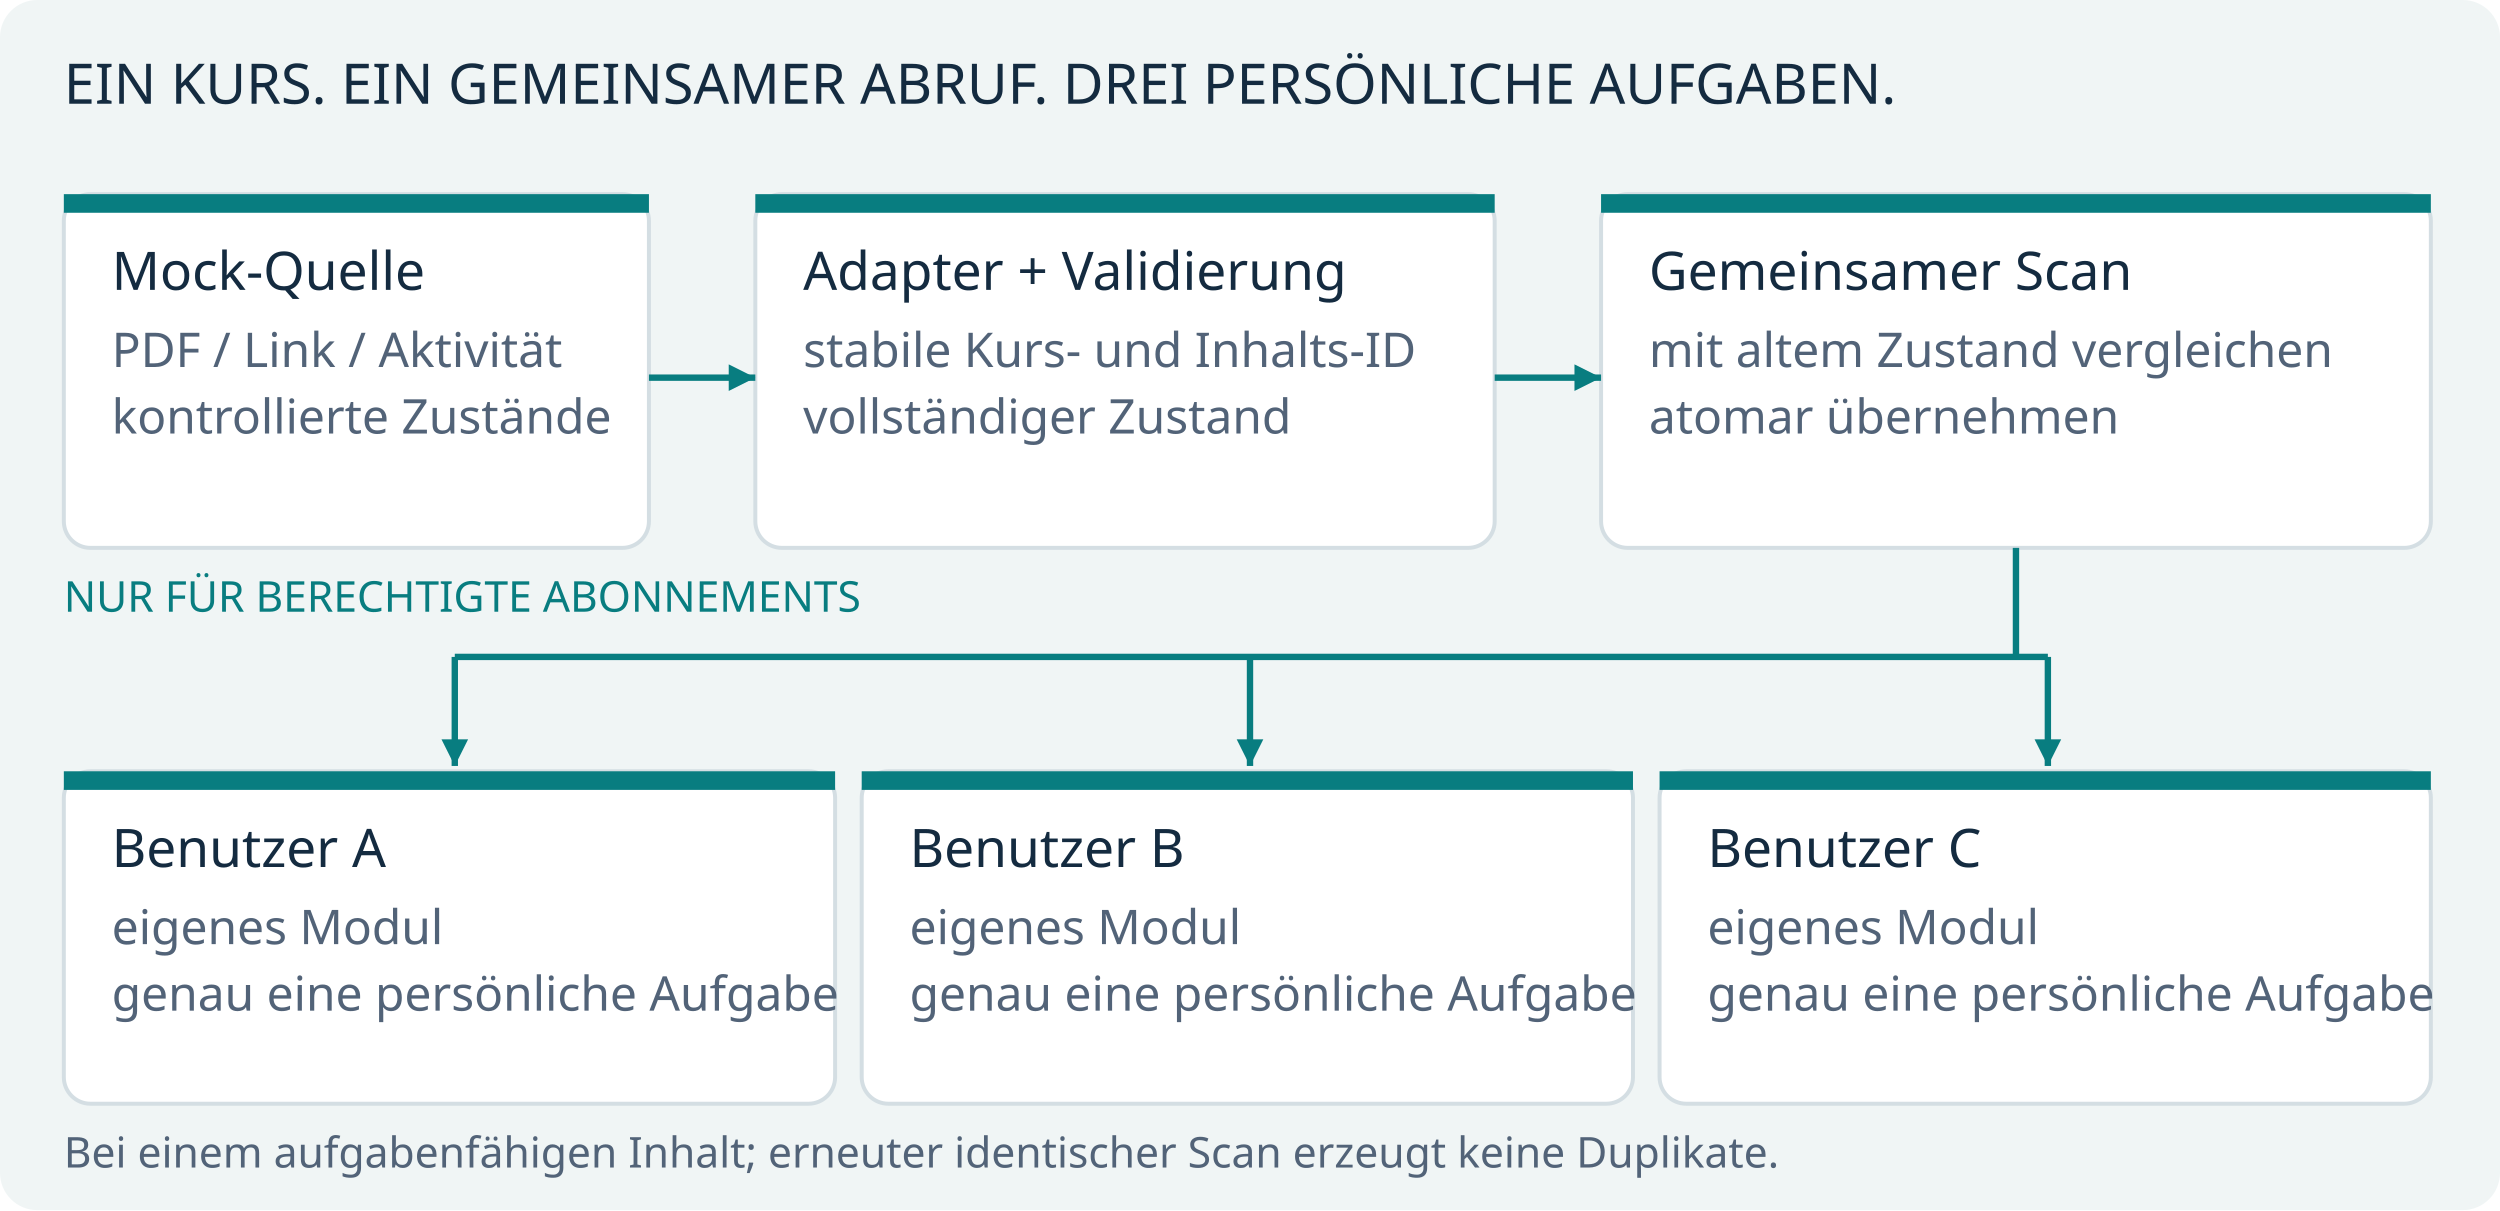
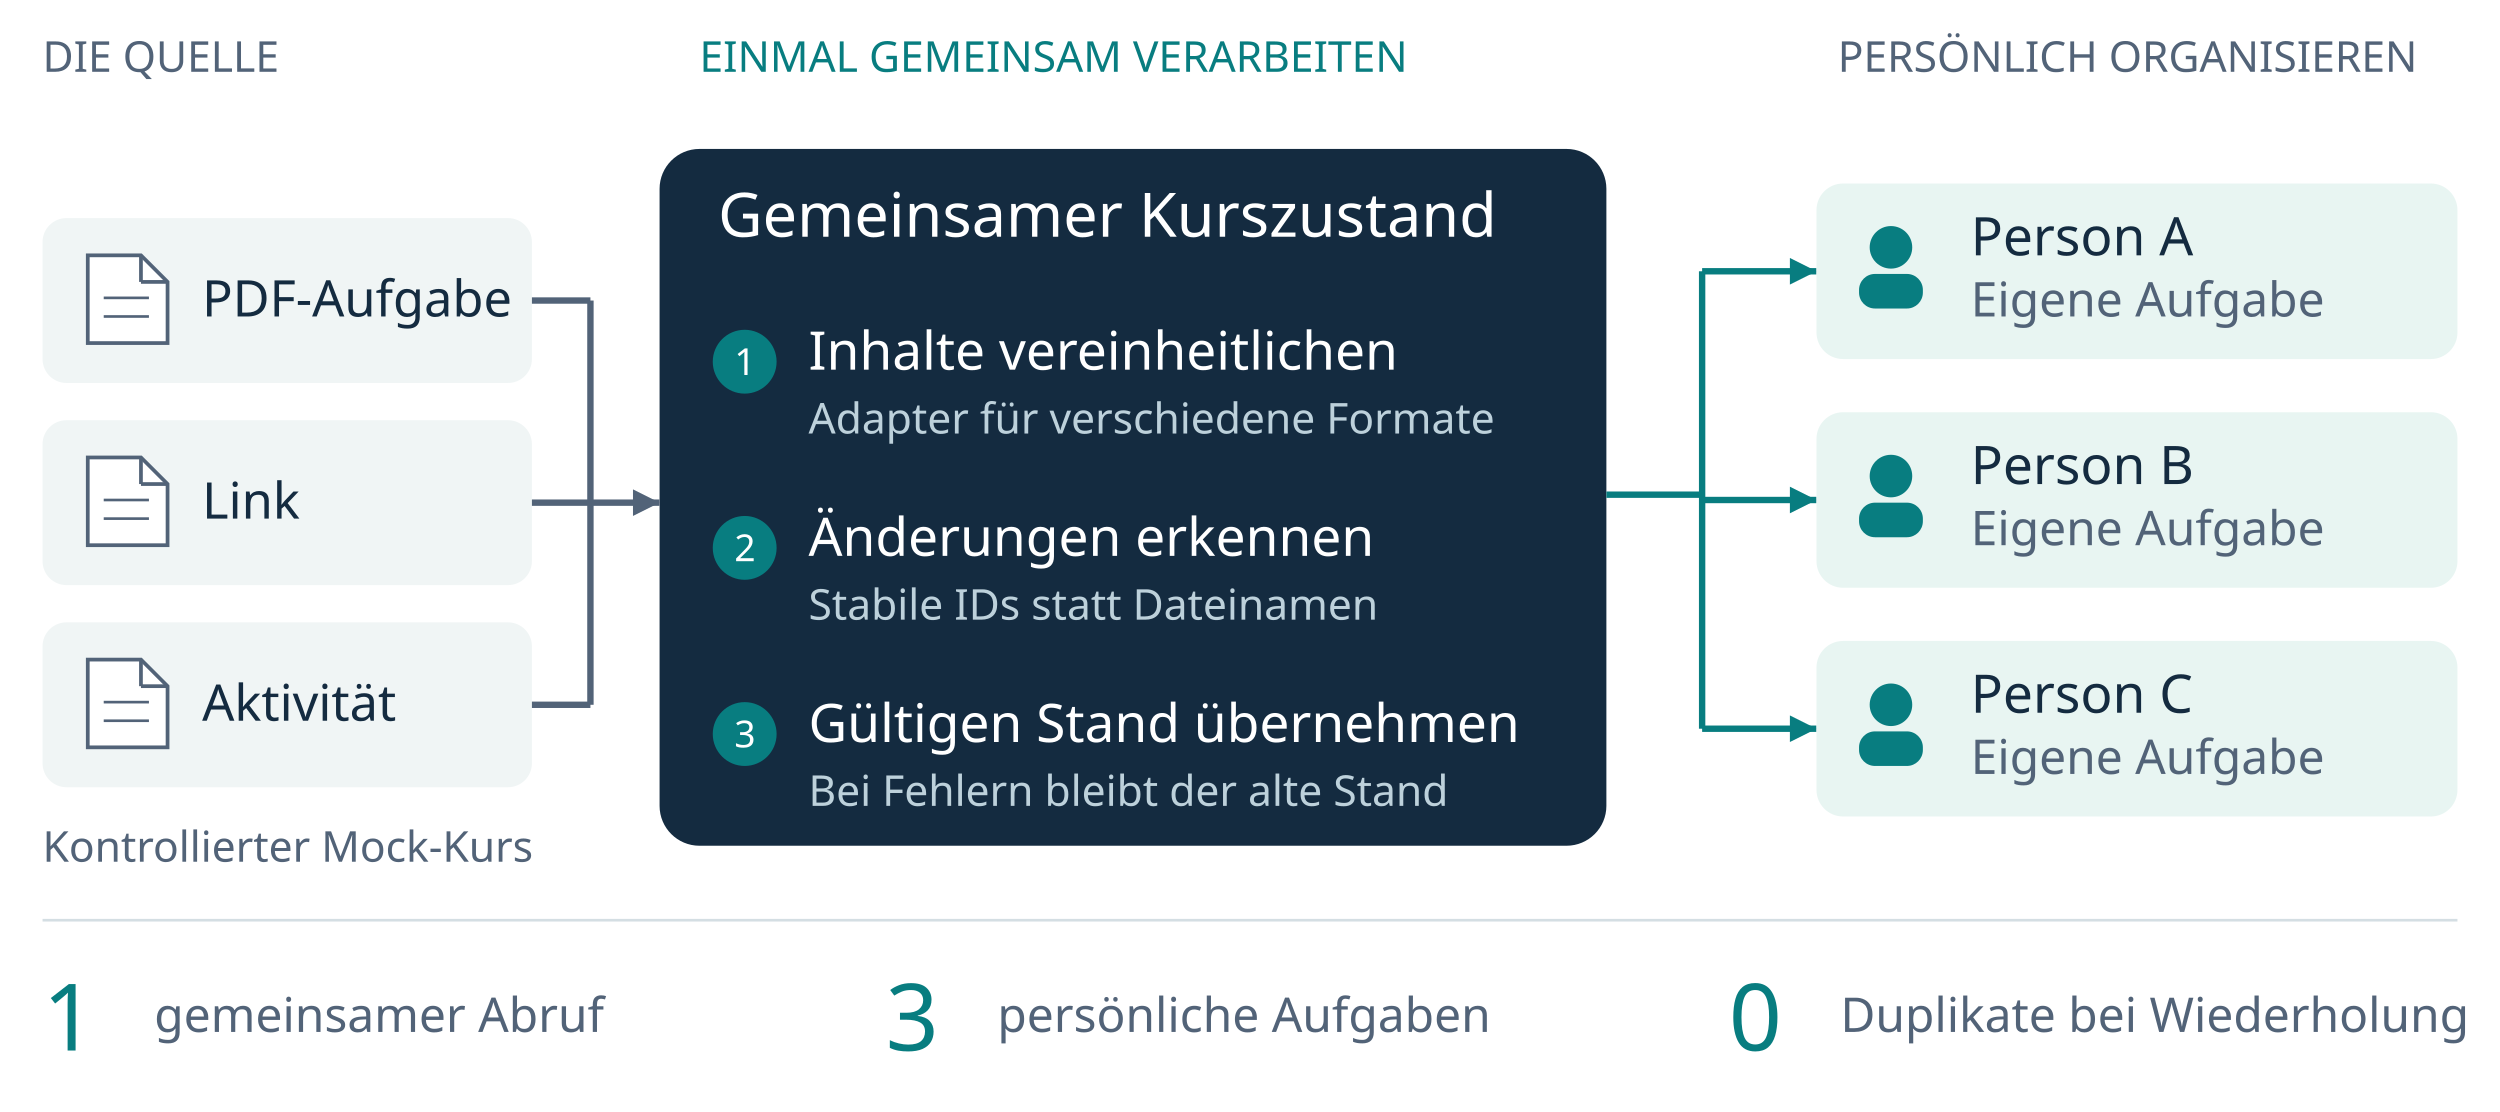
- <svg xmlns="http://www.w3.org/2000/svg" width="940" height="455" preserveAspectRatio="xMinYMin meet" viewBox="0 0 940 455" version="1.0" fill-rule="evenodd">
+ <svg xmlns="http://www.w3.org/2000/svg" width="940" height="418" preserveAspectRatio="xMinYMin meet" viewBox="0 0 940 418" version="1.0" fill-rule="evenodd">
  <clipPath id="clip">
-     <rect x="0" y="0" width="940" height="455" />
+     <rect x="0" y="0" width="940" height="418" />
  </clipPath>
-   <g id="group" transform="scale(1,-1) translate(0,-455)" style="clip-path: url(#clip)">
+   <g id="group" transform="scale(1,-1) translate(0,-418)" style="clip-path: url(#clip)">
    <g transform="">
-       <rect x="0" y="0" width="940" height="455" rx="14" ry="14" style="stroke: none; stroke-linecap: butt; stroke-width: 1; fill: rgb(94%,96%,96%); fill-rule: evenodd;" />
-       <text x="24" y="416" style="font-family: BodyBold; font-size: 21px;fill: rgb(8%,17%,25%); stroke:none;" transform="translate(0,832) scale(1,-1)">EIN KURS. EIN GEMEINSAMER ABRUF. DREI PERSÖNLICHE AUFGABEN.</text>
-       <rect x="24" y="249" width="220" height="133" rx="10" ry="10" style="stroke: rgb(83%,87%,89%); stroke-linecap: butt; stroke-width: 1.5; fill: rgb(100%,100%,100%); fill-rule: evenodd;" />
-       <rect x="24" y="375" width="220" height="7" style="stroke: none; stroke-linecap: butt; stroke-width: 1; fill: rgb(3%,49%,50%); fill-rule: evenodd;" />
-       <text x="42" y="346" style="font-family: BodyBold; font-size: 20px;fill: rgb(8%,17%,25%); stroke:none;" transform="translate(0,692) scale(1,-1)">Mock-Quelle</text>
-       <text x="42" y="317" style="font-family: Body; font-size: 18px;fill: rgb(32%,39%,47%); stroke:none;" transform="translate(0,634) scale(1,-1)">PDF / Link / Aktivität</text>
-       <text x="42" y="292" style="font-family: Body; font-size: 18px;fill: rgb(32%,39%,47%); stroke:none;" transform="translate(0,584) scale(1,-1)">kontrollierte Zustände</text>
-       <rect x="284" y="249" width="278" height="133" rx="10" ry="10" style="stroke: rgb(83%,87%,89%); stroke-linecap: butt; stroke-width: 1.5; fill: rgb(100%,100%,100%); fill-rule: evenodd;" />
-       <rect x="284" y="375" width="278" height="7" style="stroke: none; stroke-linecap: butt; stroke-width: 1; fill: rgb(3%,49%,50%); fill-rule: evenodd;" />
-       <text x="302" y="346" style="font-family: BodyBold; font-size: 20px;fill: rgb(8%,17%,25%); stroke:none;" transform="translate(0,692) scale(1,-1)">Adapter + Validierung</text>
-       <text x="302" y="317" style="font-family: Body; font-size: 18px;fill: rgb(32%,39%,47%); stroke:none;" transform="translate(0,634) scale(1,-1)">stabile Kurs- und Inhalts-ID</text>
-       <text x="302" y="292" style="font-family: Body; font-size: 18px;fill: rgb(32%,39%,47%); stroke:none;" transform="translate(0,584) scale(1,-1)">vollständiger Zustand</text>
-       <rect x="602" y="249" width="312" height="133" rx="10" ry="10" style="stroke: rgb(83%,87%,89%); stroke-linecap: butt; stroke-width: 1.5; fill: rgb(100%,100%,100%); fill-rule: evenodd;" />
-       <rect x="602" y="375" width="312" height="7" style="stroke: none; stroke-linecap: butt; stroke-width: 1; fill: rgb(3%,49%,50%); fill-rule: evenodd;" />
-       <text x="620" y="346" style="font-family: BodyBold; font-size: 20px;fill: rgb(8%,17%,25%); stroke:none;" transform="translate(0,692) scale(1,-1)">Gemeinsamer Scan</text>
-       <text x="620" y="317" style="font-family: Body; font-size: 18px;fill: rgb(32%,39%,47%); stroke:none;" transform="translate(0,634) scale(1,-1)">mit altem Zustand vergleichen</text>
-       <text x="620" y="292" style="font-family: Body; font-size: 18px;fill: rgb(32%,39%,47%); stroke:none;" transform="translate(0,584) scale(1,-1)">atomar übernehmen</text>
-       <path d="M 244,313 L 284,313 Z" style="stroke: rgb(3%,49%,50%); stroke-linecap: butt; stroke-width: 2.4;" />
-       <polygon points="284 313, 274 318, 274 308" style="stroke: none; stroke-linecap: butt; stroke-width: 1; fill: rgb(3%,49%,50%); fill-rule: evenodd;" />
-       <path d="M 562,313 L 602,313 Z" style="stroke: rgb(3%,49%,50%); stroke-linecap: butt; stroke-width: 2.4;" />
-       <polygon points="602 313, 592 318, 592 308" style="stroke: none; stroke-linecap: butt; stroke-width: 1; fill: rgb(3%,49%,50%); fill-rule: evenodd;" />
-       <path d="M 758,249 L 758,208 Z" style="stroke: rgb(3%,49%,50%); stroke-linecap: butt; stroke-width: 2.4;" />
-       <path d="M 171,208 L 770,208 Z" style="stroke: rgb(3%,49%,50%); stroke-linecap: butt; stroke-width: 2.4;" />
-       <path d="M 171,208 L 171,167 Z" style="stroke: rgb(3%,49%,50%); stroke-linecap: butt; stroke-width: 2.4;" />
-       <polygon points="171 167, 166 177, 176 177" style="stroke: none; stroke-linecap: butt; stroke-width: 1; fill: rgb(3%,49%,50%); fill-rule: evenodd;" />
-       <path d="M 470,208 L 470,167 Z" style="stroke: rgb(3%,49%,50%); stroke-linecap: butt; stroke-width: 2.4;" />
-       <polygon points="470 167, 465 177, 475 177" style="stroke: none; stroke-linecap: butt; stroke-width: 1; fill: rgb(3%,49%,50%); fill-rule: evenodd;" />
-       <path d="M 770,208 L 770,167 Z" style="stroke: rgb(3%,49%,50%); stroke-linecap: butt; stroke-width: 2.4;" />
-       <polygon points="770 167, 765 177, 775 177" style="stroke: none; stroke-linecap: butt; stroke-width: 1; fill: rgb(3%,49%,50%); fill-rule: evenodd;" />
-       <text x="24" y="225" style="font-family: BodyBold; font-size: 16px;fill: rgb(3%,49%,50%); stroke:none;" transform="translate(0,450) scale(1,-1)">NUR FÜR BERECHTIGTE ABONNEMENTS</text>
-       <rect x="24" y="40" width="290" height="125" rx="10" ry="10" style="stroke: rgb(83%,87%,89%); stroke-linecap: butt; stroke-width: 1.5; fill: rgb(100%,100%,100%); fill-rule: evenodd;" />
-       <rect x="24" y="158" width="290" height="7" style="stroke: none; stroke-linecap: butt; stroke-width: 1; fill: rgb(3%,49%,50%); fill-rule: evenodd;" />
-       <text x="42" y="129" style="font-family: BodyBold; font-size: 20px;fill: rgb(8%,17%,25%); stroke:none;" transform="translate(0,258) scale(1,-1)">Benutzer A</text>
-       <text x="42" y="100" style="font-family: Body; font-size: 18px;fill: rgb(32%,39%,47%); stroke:none;" transform="translate(0,200) scale(1,-1)">eigenes Modul</text>
-       <text x="42" y="75" style="font-family: Body; font-size: 18px;fill: rgb(32%,39%,47%); stroke:none;" transform="translate(0,150) scale(1,-1)">genau eine persönliche Aufgabe</text>
-       <rect x="324" y="40" width="290" height="125" rx="10" ry="10" style="stroke: rgb(83%,87%,89%); stroke-linecap: butt; stroke-width: 1.5; fill: rgb(100%,100%,100%); fill-rule: evenodd;" />
-       <rect x="324" y="158" width="290" height="7" style="stroke: none; stroke-linecap: butt; stroke-width: 1; fill: rgb(3%,49%,50%); fill-rule: evenodd;" />
-       <text x="342" y="129" style="font-family: BodyBold; font-size: 20px;fill: rgb(8%,17%,25%); stroke:none;" transform="translate(0,258) scale(1,-1)">Benutzer B</text>
-       <text x="342" y="100" style="font-family: Body; font-size: 18px;fill: rgb(32%,39%,47%); stroke:none;" transform="translate(0,200) scale(1,-1)">eigenes Modul</text>
-       <text x="342" y="75" style="font-family: Body; font-size: 18px;fill: rgb(32%,39%,47%); stroke:none;" transform="translate(0,150) scale(1,-1)">genau eine persönliche Aufgabe</text>
-       <rect x="624" y="40" width="290" height="125" rx="10" ry="10" style="stroke: rgb(83%,87%,89%); stroke-linecap: butt; stroke-width: 1.5; fill: rgb(100%,100%,100%); fill-rule: evenodd;" />
-       <rect x="624" y="158" width="290" height="7" style="stroke: none; stroke-linecap: butt; stroke-width: 1; fill: rgb(3%,49%,50%); fill-rule: evenodd;" />
-       <text x="642" y="129" style="font-family: BodyBold; font-size: 20px;fill: rgb(8%,17%,25%); stroke:none;" transform="translate(0,258) scale(1,-1)">Benutzer C</text>
-       <text x="642" y="100" style="font-family: Body; font-size: 18px;fill: rgb(32%,39%,47%); stroke:none;" transform="translate(0,200) scale(1,-1)">eigenes Modul</text>
-       <text x="642" y="75" style="font-family: Body; font-size: 18px;fill: rgb(32%,39%,47%); stroke:none;" transform="translate(0,150) scale(1,-1)">genau eine persönliche Aufgabe</text>
-       <text x="24" y="16" style="font-family: Body; font-size: 16px;fill: rgb(32%,39%,47%); stroke:none;" transform="translate(0,32) scale(1,-1)">Bei einem aufgabenfähigen Inhalt; erneuter identischer Scan erzeugt keine Duplikate.</text>
+       <text x="16" y="391" style="font-family: BodyBold; font-size: 16px;fill: rgb(32%,39%,47%); stroke:none;" transform="translate(0,782) scale(1,-1)">DIE QUELLE</text>
+       <text x="263" y="391" style="font-family: BodyBold; font-size: 16px;fill: rgb(3%,49%,50%); stroke:none;" transform="translate(0,782) scale(1,-1)">EINMAL GEMEINSAM VERARBEITEN</text>
+       <text x="691" y="391" style="font-family: BodyBold; font-size: 16px;fill: rgb(32%,39%,47%); stroke:none;" transform="translate(0,782) scale(1,-1)">PERSÖNLICH ORGANISIEREN</text>
+       <rect x="16" y="274" width="184" height="62" rx="9" ry="9" style="stroke: none; stroke-linecap: butt; stroke-width: 1; fill: rgb(94%,96%,96%); fill-rule: evenodd;" />
+       <polygon points="33 289, 33 322, 53 322, 63 312, 63 289" style="stroke: rgb(32%,39%,47%); stroke-linecap: butt; stroke-width: 1.4; fill: rgb(100%,100%,100%); fill-rule: evenodd;" />
+       <path d="M 53,322 L 53,312 Z" style="stroke: rgb(32%,39%,47%); stroke-linecap: butt; stroke-width: 1.4;" />
+       <path d="M 53,312 L 63,312 Z" style="stroke: rgb(32%,39%,47%); stroke-linecap: butt; stroke-width: 1.4;" />
+       <path d="M 39,306 L 56,306 Z" style="stroke: rgb(32%,39%,47%); stroke-linecap: butt; stroke-width: 1;" />
+       <path d="M 39,299 L 56,299 Z" style="stroke: rgb(32%,39%,47%); stroke-linecap: butt; stroke-width: 1;" />
+       <text x="76" y="299" style="font-family: Body; font-size: 19px;fill: rgb(8%,17%,25%); stroke:none;" transform="translate(0,598) scale(1,-1)">PDF-Aufgabe</text>
+       <rect x="16" y="198" width="184" height="62" rx="9" ry="9" style="stroke: none; stroke-linecap: butt; stroke-width: 1; fill: rgb(94%,96%,96%); fill-rule: evenodd;" />
+       <polygon points="33 213, 33 246, 53 246, 63 236, 63 213" style="stroke: rgb(32%,39%,47%); stroke-linecap: butt; stroke-width: 1.4; fill: rgb(100%,100%,100%); fill-rule: evenodd;" />
+       <path d="M 53,246 L 53,236 Z" style="stroke: rgb(32%,39%,47%); stroke-linecap: butt; stroke-width: 1.4;" />
+       <path d="M 53,236 L 63,236 Z" style="stroke: rgb(32%,39%,47%); stroke-linecap: butt; stroke-width: 1.4;" />
+       <path d="M 39,230 L 56,230 Z" style="stroke: rgb(32%,39%,47%); stroke-linecap: butt; stroke-width: 1;" />
+       <path d="M 39,223 L 56,223 Z" style="stroke: rgb(32%,39%,47%); stroke-linecap: butt; stroke-width: 1;" />
+       <text x="76" y="223" style="font-family: Body; font-size: 19px;fill: rgb(8%,17%,25%); stroke:none;" transform="translate(0,446) scale(1,-1)">Link</text>
+       <rect x="16" y="122" width="184" height="62" rx="9" ry="9" style="stroke: none; stroke-linecap: butt; stroke-width: 1; fill: rgb(94%,96%,96%); fill-rule: evenodd;" />
+       <polygon points="33 137, 33 170, 53 170, 63 160, 63 137" style="stroke: rgb(32%,39%,47%); stroke-linecap: butt; stroke-width: 1.4; fill: rgb(100%,100%,100%); fill-rule: evenodd;" />
+       <path d="M 53,170 L 53,160 Z" style="stroke: rgb(32%,39%,47%); stroke-linecap: butt; stroke-width: 1.4;" />
+       <path d="M 53,160 L 63,160 Z" style="stroke: rgb(32%,39%,47%); stroke-linecap: butt; stroke-width: 1.4;" />
+       <path d="M 39,154 L 56,154 Z" style="stroke: rgb(32%,39%,47%); stroke-linecap: butt; stroke-width: 1;" />
+       <path d="M 39,147 L 56,147 Z" style="stroke: rgb(32%,39%,47%); stroke-linecap: butt; stroke-width: 1;" />
+       <text x="76" y="147" style="font-family: Body; font-size: 19px;fill: rgb(8%,17%,25%); stroke:none;" transform="translate(0,294) scale(1,-1)">Aktivität</text>
+       <text x="16" y="94" style="font-family: Body; font-size: 16px;fill: rgb(32%,39%,47%); stroke:none;" transform="translate(0,188) scale(1,-1)">Kontrollierter Mock-Kurs</text>
+       <rect x="248" y="100" width="356" height="262" rx="15" ry="15" style="stroke: none; stroke-linecap: butt; stroke-width: 1; fill: rgb(8%,17%,25%); fill-rule: evenodd;" />
+       <text x="270" y="329" style="font-family: BodyBold; font-size: 23px;fill: rgb(100%,100%,100%); stroke:none;" transform="translate(0,658) scale(1,-1)">Gemeinsamer Kurszustand</text>
+       <circle cx="280" cy="282" r="12" style="stroke: none; stroke-linecap: butt; stroke-width: 1; fill: rgb(3%,49%,50%); fill-rule: evenodd;" />
+       <text x="276.107" y="277" style="font-family: BodyBold; font-size: 14px;fill: rgb(100%,100%,100%); stroke:none;" transform="translate(0,554) scale(1,-1)">1</text>
+       <text x="304" y="279" style="font-family: BodyBold; font-size: 20px;fill: rgb(100%,100%,100%); stroke:none;" transform="translate(0,558) scale(1,-1)">Inhalte vereinheitlichen</text>
+       <text x="304" y="255" style="font-family: Body; font-size: 16px;fill: rgb(74%,82%,86%); stroke:none;" transform="translate(0,510) scale(1,-1)">Adapter für verschiedene Formate</text>
+       <circle cx="280" cy="212" r="12" style="stroke: none; stroke-linecap: butt; stroke-width: 1; fill: rgb(3%,49%,50%); fill-rule: evenodd;" />
+       <text x="276.107" y="207" style="font-family: BodyBold; font-size: 14px;fill: rgb(100%,100%,100%); stroke:none;" transform="translate(0,414) scale(1,-1)">2</text>
+       <text x="304" y="209" style="font-family: BodyBold; font-size: 20px;fill: rgb(100%,100%,100%); stroke:none;" transform="translate(0,418) scale(1,-1)">Änderungen erkennen</text>
+       <text x="304" y="185" style="font-family: Body; font-size: 16px;fill: rgb(74%,82%,86%); stroke:none;" transform="translate(0,370) scale(1,-1)">Stabile IDs statt Dateinamen</text>
+       <circle cx="280" cy="142" r="12" style="stroke: none; stroke-linecap: butt; stroke-width: 1; fill: rgb(3%,49%,50%); fill-rule: evenodd;" />
+       <text x="276.107" y="137" style="font-family: BodyBold; font-size: 14px;fill: rgb(100%,100%,100%); stroke:none;" transform="translate(0,274) scale(1,-1)">3</text>
+       <text x="304" y="139" style="font-family: BodyBold; font-size: 20px;fill: rgb(100%,100%,100%); stroke:none;" transform="translate(0,278) scale(1,-1)">Gültigen Stand übernehmen</text>
+       <text x="304" y="115" style="font-family: Body; font-size: 16px;fill: rgb(74%,82%,86%); stroke:none;" transform="translate(0,230) scale(1,-1)">Bei Fehlern bleibt der alte Stand</text>
+       <path d="M 222,153 L 222,305 Z" style="stroke: rgb(32%,39%,47%); stroke-linecap: butt; stroke-width: 2.4;" />
+       <path d="M 200,153 L 222,153 Z" style="stroke: rgb(32%,39%,47%); stroke-linecap: butt; stroke-width: 2.4;" />
+       <path d="M 200,229 L 222,229 Z" style="stroke: rgb(32%,39%,47%); stroke-linecap: butt; stroke-width: 2.4;" />
+       <path d="M 200,305 L 222,305 Z" style="stroke: rgb(32%,39%,47%); stroke-linecap: butt; stroke-width: 2.4;" />
+       <path d="M 222,229 L 248,229 Z" style="stroke: rgb(32%,39%,47%); stroke-linecap: butt; stroke-width: 2.4;" />
+       <polygon points="248 229, 238 234, 238 224" style="stroke: none; stroke-linecap: butt; stroke-width: 1; fill: rgb(32%,39%,47%); fill-rule: evenodd;" />
+       <path d="M 604,232 L 640,232 Z" style="stroke: rgb(3%,49%,50%); stroke-linecap: butt; stroke-width: 2.4;" />
+       <path d="M 640,144 L 640,316 Z" style="stroke: rgb(3%,49%,50%); stroke-linecap: butt; stroke-width: 2.4;" />
+       <path d="M 640,316 L 683,316 Z" style="stroke: rgb(3%,49%,50%); stroke-linecap: butt; stroke-width: 2.4;" />
+       <polygon points="683 316, 673 321, 673 311" style="stroke: none; stroke-linecap: butt; stroke-width: 1; fill: rgb(3%,49%,50%); fill-rule: evenodd;" />
+       <rect x="683" y="283" width="241" height="66" rx="10" ry="10" style="stroke: none; stroke-linecap: butt; stroke-width: 1; fill: rgb(91%,96%,95%); fill-rule: evenodd;" />
+       <circle cx="711" cy="325" r="8" style="stroke: none; stroke-linecap: butt; stroke-width: 1; fill: rgb(3%,49%,50%); fill-rule: evenodd;" />
+       <rect x="699" y="302" width="24" height="13" rx="6" ry="6" style="stroke: none; stroke-linecap: butt; stroke-width: 1; fill: rgb(3%,49%,50%); fill-rule: evenodd;" />
+       <text x="741" y="322" style="font-family: BodyBold; font-size: 20px;fill: rgb(8%,17%,25%); stroke:none;" transform="translate(0,644) scale(1,-1)">Person A</text>
+       <text x="741" y="299" style="font-family: Body; font-size: 18px;fill: rgb(32%,39%,47%); stroke:none;" transform="translate(0,598) scale(1,-1)">Eigene Aufgabe</text>
+       <path d="M 640,230 L 683,230 Z" style="stroke: rgb(3%,49%,50%); stroke-linecap: butt; stroke-width: 2.4;" />
+       <polygon points="683 230, 673 235, 673 225" style="stroke: none; stroke-linecap: butt; stroke-width: 1; fill: rgb(3%,49%,50%); fill-rule: evenodd;" />
+       <rect x="683" y="197" width="241" height="66" rx="10" ry="10" style="stroke: none; stroke-linecap: butt; stroke-width: 1; fill: rgb(91%,96%,95%); fill-rule: evenodd;" />
+       <circle cx="711" cy="239" r="8" style="stroke: none; stroke-linecap: butt; stroke-width: 1; fill: rgb(3%,49%,50%); fill-rule: evenodd;" />
+       <rect x="699" y="216" width="24" height="13" rx="6" ry="6" style="stroke: none; stroke-linecap: butt; stroke-width: 1; fill: rgb(3%,49%,50%); fill-rule: evenodd;" />
+       <text x="741" y="236" style="font-family: BodyBold; font-size: 20px;fill: rgb(8%,17%,25%); stroke:none;" transform="translate(0,472) scale(1,-1)">Person B</text>
+       <text x="741" y="213" style="font-family: Body; font-size: 18px;fill: rgb(32%,39%,47%); stroke:none;" transform="translate(0,426) scale(1,-1)">Eigene Aufgabe</text>
+       <path d="M 640,144 L 683,144 Z" style="stroke: rgb(3%,49%,50%); stroke-linecap: butt; stroke-width: 2.4;" />
+       <polygon points="683 144, 673 149, 673 139" style="stroke: none; stroke-linecap: butt; stroke-width: 1; fill: rgb(3%,49%,50%); fill-rule: evenodd;" />
+       <rect x="683" y="111" width="241" height="66" rx="10" ry="10" style="stroke: none; stroke-linecap: butt; stroke-width: 1; fill: rgb(91%,96%,95%); fill-rule: evenodd;" />
+       <circle cx="711" cy="153" r="8" style="stroke: none; stroke-linecap: butt; stroke-width: 1; fill: rgb(3%,49%,50%); fill-rule: evenodd;" />
+       <rect x="699" y="130" width="24" height="13" rx="6" ry="6" style="stroke: none; stroke-linecap: butt; stroke-width: 1; fill: rgb(3%,49%,50%); fill-rule: evenodd;" />
+       <text x="741" y="150" style="font-family: BodyBold; font-size: 20px;fill: rgb(8%,17%,25%); stroke:none;" transform="translate(0,300) scale(1,-1)">Person C</text>
+       <text x="741" y="127" style="font-family: Body; font-size: 18px;fill: rgb(32%,39%,47%); stroke:none;" transform="translate(0,254) scale(1,-1)">Eigene Aufgabe</text>
+       <path d="M 16,72 L 924,72 Z" style="stroke: rgb(83%,87%,89%); stroke-linecap: butt; stroke-width: 1;" />
+       <text x="16" y="23" style="font-family: BodyBold; font-size: 35px;fill: rgb(3%,49%,50%); stroke:none;" transform="translate(0,46) scale(1,-1)">1</text>
+       <text x="58" y="30" style="font-family: Body; font-size: 18px;fill: rgb(32%,39%,47%); stroke:none;" transform="translate(0,60) scale(1,-1)">gemeinsamer Abruf</text>
+       <text x="333" y="23" style="font-family: BodyBold; font-size: 35px;fill: rgb(3%,49%,50%); stroke:none;" transform="translate(0,46) scale(1,-1)">3</text>
+       <text x="375" y="30" style="font-family: Body; font-size: 18px;fill: rgb(32%,39%,47%); stroke:none;" transform="translate(0,60) scale(1,-1)">persönliche Aufgaben</text>
+       <text x="650" y="23" style="font-family: BodyBold; font-size: 35px;fill: rgb(3%,49%,50%); stroke:none;" transform="translate(0,46) scale(1,-1)">0</text>
+       <text x="692" y="30" style="font-family: Body; font-size: 18px;fill: rgb(32%,39%,47%); stroke:none;" transform="translate(0,60) scale(1,-1)">Duplikate bei Wiederholung</text>
    </g>
  </g>
</svg>
